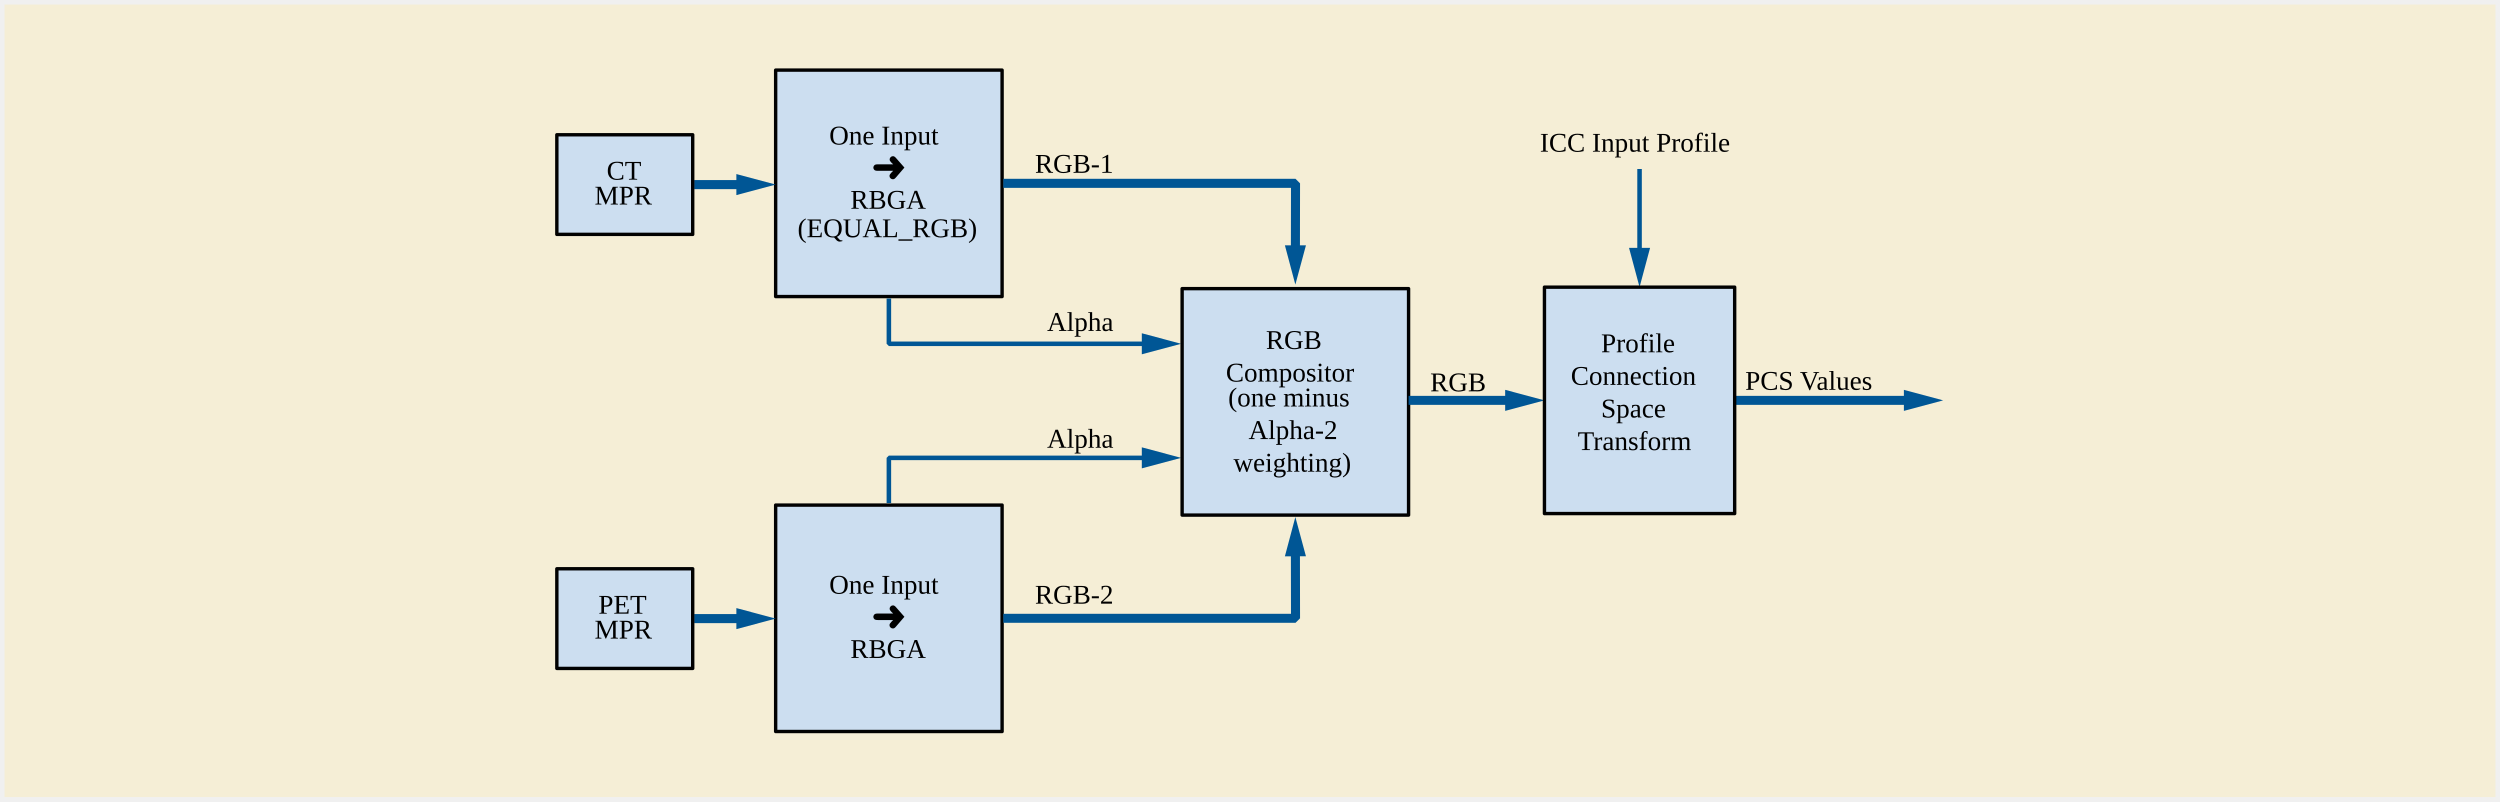
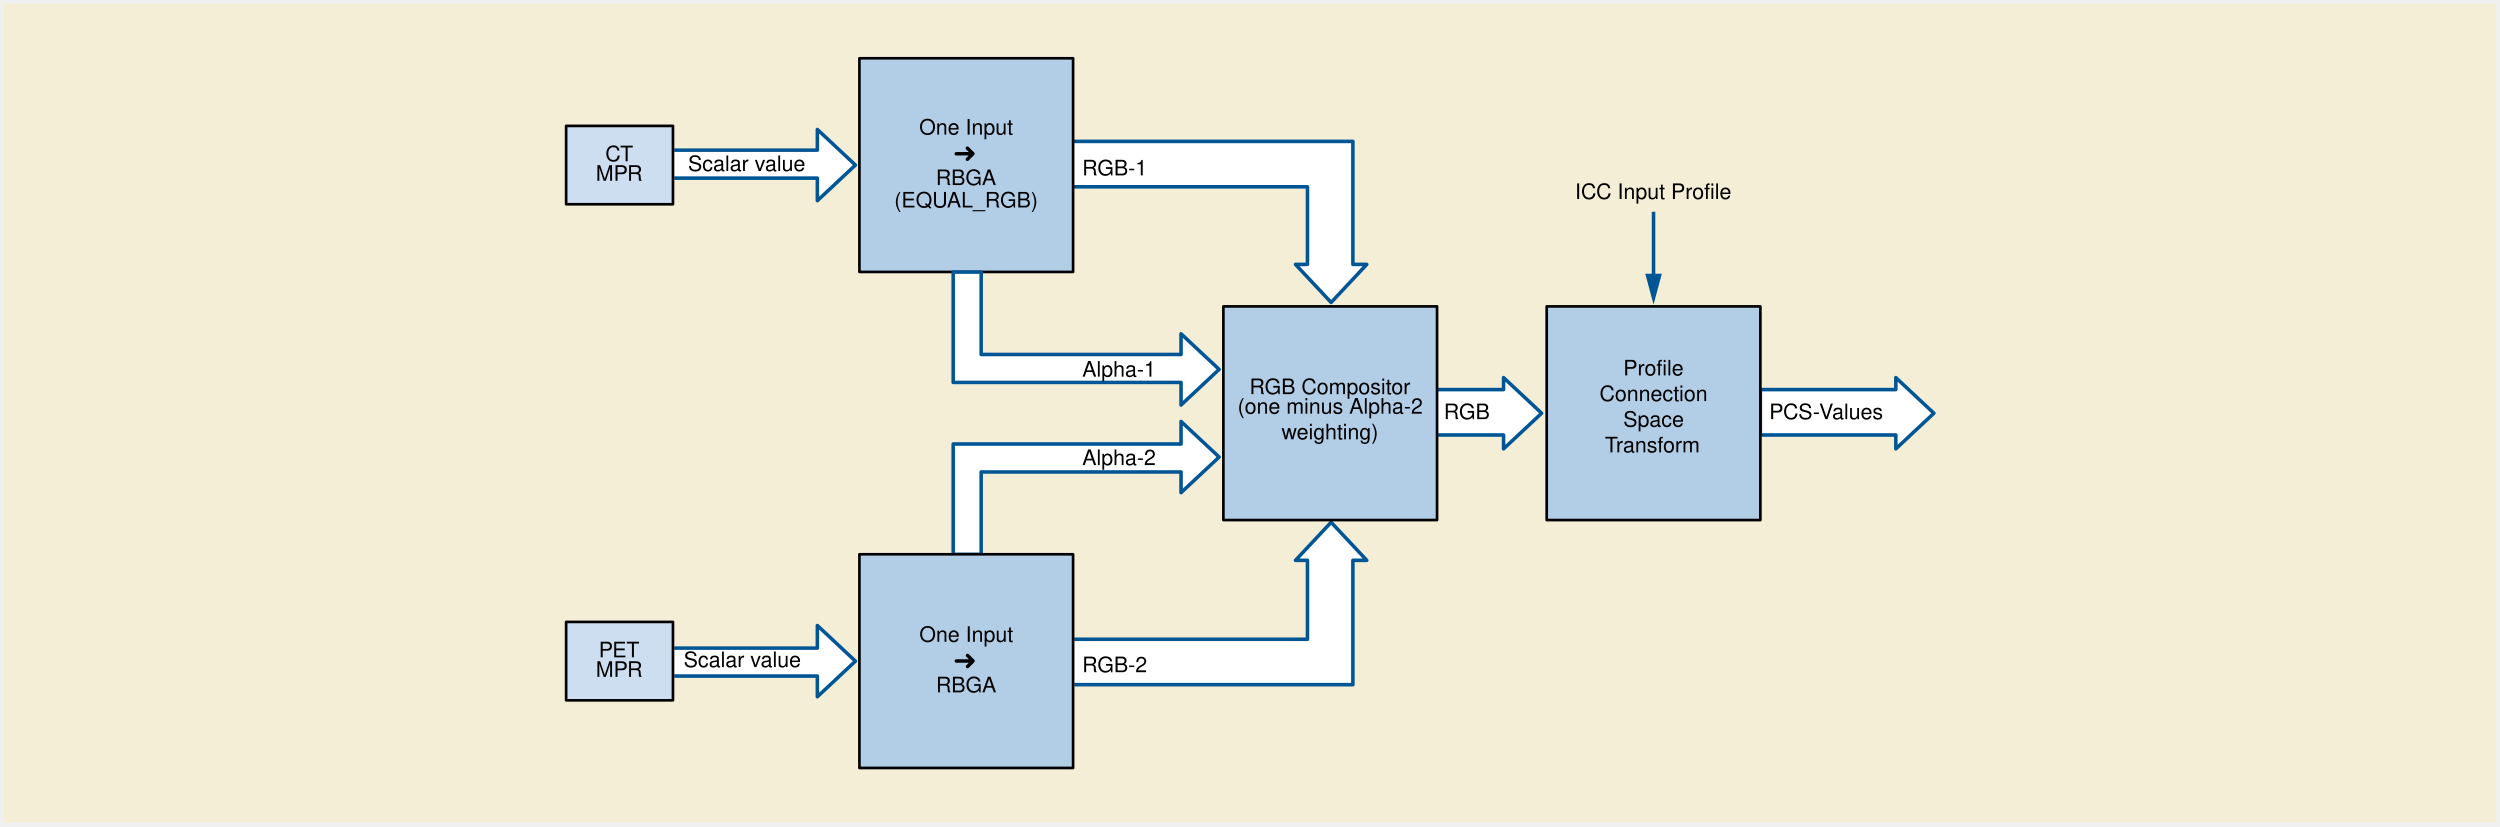
- <svg xmlns="http://www.w3.org/2000/svg" version="1.1" id="Layer_1" x="0px" y="0px" width="552px" height="177px" viewBox="0 0 552 177" enable-background="new 0 0 552 177" xml:space="preserve">
+ <svg xmlns="http://www.w3.org/2000/svg" version="1.1" id="Layer_1" x="0px" y="0px" width="702px" height="232px" viewBox="0 0 702 232" enable-background="new 0 0 702 232" xml:space="preserve">
+   <defs>
+     <style type="text/css">
+ 	text {
+ 	  font-family: Helvetica, Verdana, ArialUnicodeMS, san-serif
+ 	}
+ 	</style>
+   </defs>
  <g>
-     <rect x="1" y="1" fill="#F5EED6" width="550" height="175" />
+    </g>
+   <g>
+     <rect x="1" y="1" fill="#F5EED6" width="700" height="230" />
    <g>
-       <rect x="171.263" y="15.48" fill="#CCDEF0" stroke="#010101" stroke-width="0.75" stroke-linecap="round" stroke-linejoin="round" stroke-miterlimit="1" width="50" height="50" />
+       <polygon fill="#FFFFFF" stroke="#005695" stroke-linejoin="round" points="403.247,122.146 403.247,109.396 422.2,109.396     422.2,106.035 432.888,116.035 422.2,126.035 422.2,122.146   " />
+       <polygon fill="#FFFFFF" stroke="#005695" stroke-linejoin="round" points="494.305,122.146 494.305,109.396 532.346,109.396     532.346,106.035 543.033,116.035 532.346,126.035 532.346,122.146   " />
+       <polyline fill="#FFFFFF" stroke="#005695" stroke-linejoin="round" points="301.651,192.254 379.891,192.254 379.891,157.346     383.785,157.346 373.777,146.658 363.771,157.346 367.135,157.346 367.135,179.504 301.651,179.504   " />
+       <polyline fill="#FFFFFF" stroke="#005695" stroke-linejoin="round" points="301.406,39.701 379.891,39.701 379.891,74.242     383.785,74.242 373.777,84.929 363.771,74.242 367.135,74.242 367.135,52.452 301.406,52.452   " />
+       <path fill="#FFFFFF" stroke="#005695" stroke-linejoin="round" d="M267.659,104.909" />
+       <polyline fill="#FFFFFF" stroke="#005695" stroke-linejoin="round" points="189.319,42.162 229.515,42.162 229.515,36.353     240.202,46.353 229.515,56.353 229.515,50.017 189.319,50.017   " />
+       <path fill="#FFFFFF" stroke="#005695" stroke-linejoin="round" d="M267.659,122.195" />
+       <polyline fill="#FFFFFF" stroke="#005695" stroke-linejoin="round" points="189.319,189.838 229.515,189.838 229.515,195.646     240.202,185.648 229.515,175.646 229.515,181.982 189.319,181.982   " />
      <g>
-         <text transform="matrix(1 0 0 1 183.0869 31.9072)">
+         <text transform="matrix(1 0 0 1 405.4248 117.7012)" font-size="6">RGB</text>
+       </g>
+       <rect x="434.312" y="86.035" fill="#B2CEE7" stroke="#010101" stroke-width="0.75" stroke-linecap="round" stroke-linejoin="round" stroke-miterlimit="1" width="60" height="60" />
+       <g>
+         <text transform="matrix(1 0 0 1 442.2725 55.8779)" font-size="6">ICC Input Profile</text>
+       </g>
+       <g>
+         <g>
+           <line fill="none" stroke="#005695" stroke-miterlimit="1" x1="464.315" y1="59.462" x2="464.315" y2="78.455" />
+           <g>
+             <polygon fill="#005695" points="461.991,76.87 464.315,85.542 466.64,76.87      " />
+           </g>
+         </g>
+       </g>
+       <rect x="447.318" y="101.125" fill="none" width="34" height="29.82" />
+       <text transform="matrix(1 0 0 1 455.8145 105.4204)">
+         <tspan x="0" y="0" font-size="6">Profile </tspan>
+         <tspan x="-6.674" y="7.2" font-size="6">Connection </tspan>
+         <tspan x="-0.003" y="14.4" font-size="6">Space </tspan>
+         <tspan x="-5.165" y="21.6" font-size="6">Transform</tspan>
+       </text>
+       <g>
+         <text transform="matrix(1 0 0 1 193.1943 48.0239)" font-size="6">Scalar value</text>
+       </g>
+       <g>
+         <text transform="matrix(1 0 0 1 303.8804 49.2471)" font-size="6">RGB-1</text>
+       </g>
+       <rect x="241.323" y="16.353" fill="#B2CEE7" stroke="#010101" stroke-width="0.75" stroke-linecap="round" stroke-linejoin="round" stroke-miterlimit="1" width="60" height="60" />
+       <g>
+         <text transform="matrix(1 0 0 1 258.106 37.7881)">
          <tspan x="0" y="0" font-size="6">One Input</tspan>
          <tspan x="9.469" y="7.891" font-size="8">➜</tspan>
          <tspan x="4.674" y="14.181" font-size="6">RBGA</tspan>
          <tspan x="-6.993" y="20.472" font-size="6">(EQUAL_RGB)</tspan>
        </text>
      </g>
      <g>
-         <text transform="matrix(1 0 0 1 228.5171 38.1523)" font-size="6">RGB-1</text>
+         <text transform="matrix(1 0 0 1 191.9702 187.3174)" font-size="6">Scalar value</text>
      </g>
      <g>
-         <text transform="matrix(1 0 0 1 231.1904 73.0684)" font-size="6">Alpha</text>
+         <text transform="matrix(1 0 0 1 303.8804 188.751)" font-size="6">RGB-2</text>
+       </g>
+       <polygon fill="#FFFFFF" stroke="#005695" stroke-linejoin="round" points="267.659,76.401 267.659,107.391 331.636,107.391     331.636,113.727 342.324,103.725 331.636,93.727 331.636,99.536 275.514,99.536 275.514,76.401   " />
+       <polygon fill="#FFFFFF" stroke="#005695" stroke-linejoin="round" points="267.659,155.666 267.659,124.678 331.636,124.678     331.636,118.342 342.324,128.344 331.636,138.342 331.636,132.533 275.514,132.533 275.514,155.666   " />
+       <g>
+         <text transform="matrix(1 0 0 1 303.8862 105.7676)" font-size="6">Alpha-1</text>
      </g>
      <g>
-         <g>
-           <polyline fill="none" stroke="#005695" stroke-miterlimit="1" points="196.263,65.907 196.263,75.907 253.697,75.907     " />
-           <g>
-             <polygon fill="#005695" points="252.112,78.231 260.785,75.907 252.112,73.583      " />
-           </g>
-         </g>
+         <text transform="matrix(1 0 0 1 303.8862 130.5859)" font-size="6">Alpha-2</text>
      </g>
-       <rect x="171.263" y="111.52" fill="#CCDEF0" stroke="#010101" stroke-width="0.75" stroke-linecap="round" stroke-linejoin="round" stroke-miterlimit="1" width="50" height="50" />
+       <rect x="241.323" y="155.646" fill="#B2CEE7" stroke="#010101" stroke-width="0.75" stroke-linecap="round" stroke-linejoin="round" stroke-miterlimit="1" width="60" height="60" />
      <g>
-         <text transform="matrix(1 0 0 1 183.0859 131.0918)">
+         <text transform="matrix(1 0 0 1 258.146 180.2266)">
          <tspan x="0" y="0" font-size="6">One Input</tspan>
          <tspan x="9.469" y="7.891" font-size="8">➜</tspan>
          <tspan x="4.674" y="14.182" font-size="6">RBGA</tspan>
        </text>
      </g>
+       <rect x="343.523" y="86.035" fill="#B2CEE7" stroke="#010101" stroke-width="0.75" stroke-linecap="round" stroke-linejoin="round" stroke-miterlimit="1" width="60" height="60" />
      <g>
-         <text transform="matrix(1 0 0 1 228.5171 133.291)" font-size="6">RGB-2</text>
+         <text transform="matrix(1 0 0 1 496.7998 117.7012)" font-size="6">PCS-Values</text>
      </g>
+       <rect x="158.969" y="35.353" fill="#CCDEF0" stroke="#010101" stroke-width="0.75" stroke-linecap="round" stroke-linejoin="round" stroke-miterlimit="1" width="30" height="22" />
      <g>
-         <text transform="matrix(1 0 0 1 231.1904 98.8555)" font-size="6">Alpha</text>
+         <text transform="matrix(1 0 0 1 169.9678 45.2783)">
+           <tspan x="0" y="0" font-size="6">CT</tspan>
+           <tspan x="-2.667" y="5.491" font-size="6">MPR</tspan>
+         </text>
      </g>
+       <rect x="158.969" y="174.646" fill="#CCDEF0" stroke="#010101" stroke-width="0.75" stroke-linecap="round" stroke-linejoin="round" stroke-miterlimit="1" width="30" height="22" />
      <g>
-         <g>
-           <polyline fill="none" stroke="#005695" stroke-miterlimit="1" points="196.263,111.092 196.263,101.092 253.697,101.092     " />
-           <g>
-             <polygon fill="#005695" points="252.112,103.416 260.785,101.092 252.112,98.768      " />
-           </g>
-         </g>
-       </g>
-       <g>
-         <g>
-           <polyline fill="none" stroke="#005695" stroke-width="2" stroke-miterlimit="1" points="221.535,136.52 286.051,136.52       286.025,121.245     " />
-           <g>
-             <polygon fill="#005695" points="288.353,122.826 286.014,114.157 283.704,122.834      " />
-           </g>
-         </g>
-       </g>
-       <g>
-         <g>
-           <polyline fill="none" stroke="#005695" stroke-width="2" stroke-miterlimit="1" points="221.535,40.48 286.051,40.48       286.025,55.755     " />
-           <g>
-             <polygon fill="#005695" points="283.704,54.167 286.014,62.843 288.353,54.174      " />
-           </g>
-         </g>
-       </g>
-       <rect x="261.013" y="63.73" fill="#CCDEF0" stroke="#010101" stroke-width="0.75" stroke-linecap="round" stroke-linejoin="round" stroke-miterlimit="1" width="50" height="50" />
-       <g>
-         <text transform="matrix(1 0 0 1 315.7842 86.4023)" font-size="6">RGB</text>
-       </g>
-       <g>
-         <text transform="matrix(1 0 0 1 340.0039 33.4941)" font-size="6">ICC Input Profile</text>
-       </g>
-       <g>
-         <g>
-           <line fill="none" stroke="#005695" stroke-miterlimit="1" x1="362.014" y1="37.322" x2="362.014" y2="56.314" />
-           <g>
-             <polygon fill="#005695" points="359.689,54.729 362.014,63.401 364.338,54.729      " />
-           </g>
-         </g>
-       </g>
-       <g>
-         <g>
-           <line fill="none" stroke="#005695" stroke-width="2" stroke-miterlimit="1" x1="311.014" y1="88.4" x2="333.926" y2="88.4" />
-           <g>
-             <polygon fill="#005695" points="332.341,90.725 341.014,88.4 332.341,86.076      " />
-           </g>
-         </g>
-       </g>
-       <g>
-         <text transform="matrix(1 0 0 1 385.3389 86.0723)" font-size="6">PCS Values</text>
-       </g>
-       <g>
-         <g>
-           <line fill="none" stroke="#005695" stroke-width="2" stroke-miterlimit="1" x1="383.014" y1="88.4" x2="421.963" y2="88.4" />
-           <g>
-             <polygon fill="#005695" points="420.378,90.725 429.051,88.4 420.378,86.076      " />
-           </g>
-         </g>
-       </g>
-       <rect x="263.512" y="72.763" fill="none" width="45.001" height="31.935" />
-       <text transform="matrix(1 0 0 1 279.5117 77.0503)">
-         <tspan x="0" y="0" font-size="6">RGB </tspan>
-         <tspan x="-8.837" y="7.2" font-size="6">Compositor</tspan>
-         <tspan x="-8.339" y="12.69" font-size="6">(one minus </tspan>
-         <tspan x="-3.839" y="19.891" font-size="6">Alpha-2 </tspan>
-         <tspan x="-7.173" y="27.09" font-size="6">weighting)</tspan>
-       </text>
-       <rect x="341.014" y="63.4" fill="#CCDEF0" stroke="#010101" stroke-width="0.75" stroke-linecap="round" stroke-linejoin="round" stroke-miterlimit="1" width="42" height="50" />
-       <rect x="345.014" y="73.49" fill="none" width="34" height="29.82" />
-       <text transform="matrix(1 0 0 1 353.5098 77.7773)">
-         <tspan x="0" y="0" font-size="6">Profile </tspan>
-         <tspan x="-6.674" y="7.2" font-size="6">Connection </tspan>
-         <tspan x="-0.004" y="14.4" font-size="6">Space </tspan>
-         <tspan x="-5.166" y="21.6" font-size="6">Transform</tspan>
-       </text>
-       <g>
-         <g>
-           <line fill="none" stroke="#005695" stroke-width="2" stroke-miterlimit="1" x1="153.263" y1="136.588" x2="164.176" y2="136.588" />
-           <g>
-             <polygon fill="#005695" points="162.59,138.912 171.263,136.588 162.59,134.264      " />
-           </g>
-         </g>
-       </g>
-       <rect x="122.95" y="125.588" fill="#CCDEF0" stroke="#010101" stroke-width="0.75" stroke-linecap="round" stroke-linejoin="round" stroke-miterlimit="1" width="29.999" height="22" />
-       <g>
-         <text transform="matrix(1 0 0 1 132.1147 135.5049)">
+         <text transform="matrix(1 0 0 1 168.1323 184.5723)">
          <tspan x="0" y="0" font-size="6">PET</tspan>
          <tspan x="-0.832" y="5.491" font-size="6">MPR</tspan>
        </text>
      </g>
-       <g>
-         <g>
-           <line fill="none" stroke="#005695" stroke-width="2" stroke-miterlimit="1" x1="153.263" y1="40.754" x2="164.176" y2="40.754" />
-           <g>
-             <polygon fill="#005695" points="162.59,43.079 171.263,40.754 162.59,38.43      " />
-           </g>
-         </g>
-       </g>
-       <rect x="122.95" y="29.755" fill="#CCDEF0" stroke="#010101" stroke-width="0.75" stroke-linecap="round" stroke-linejoin="round" stroke-miterlimit="1" width="29.999" height="22" />
-       <g>
-         <text transform="matrix(1 0 0 1 133.9502 39.6724)">
-           <tspan x="0" y="0" font-size="6">CT</tspan>
-           <tspan x="-2.667" y="5.491" font-size="6">MPR</tspan>
-         </text>
-       </g>
+       <rect x="343.189" y="106.373" fill="none" width="60.668" height="19.333" />
+       <text transform="matrix(1 0 0 1 350.8501 110.6665)">
+         <tspan x="0" y="0" font-size="6">RGB Compositor</tspan>
+         <tspan x="-3.341" y="5.49" font-size="6">(one minus Alpha-2 </tspan>
+         <tspan x="9" y="12.69" font-size="6">weighting)</tspan>
+       </text>
    </g>
  </g>
</svg>
